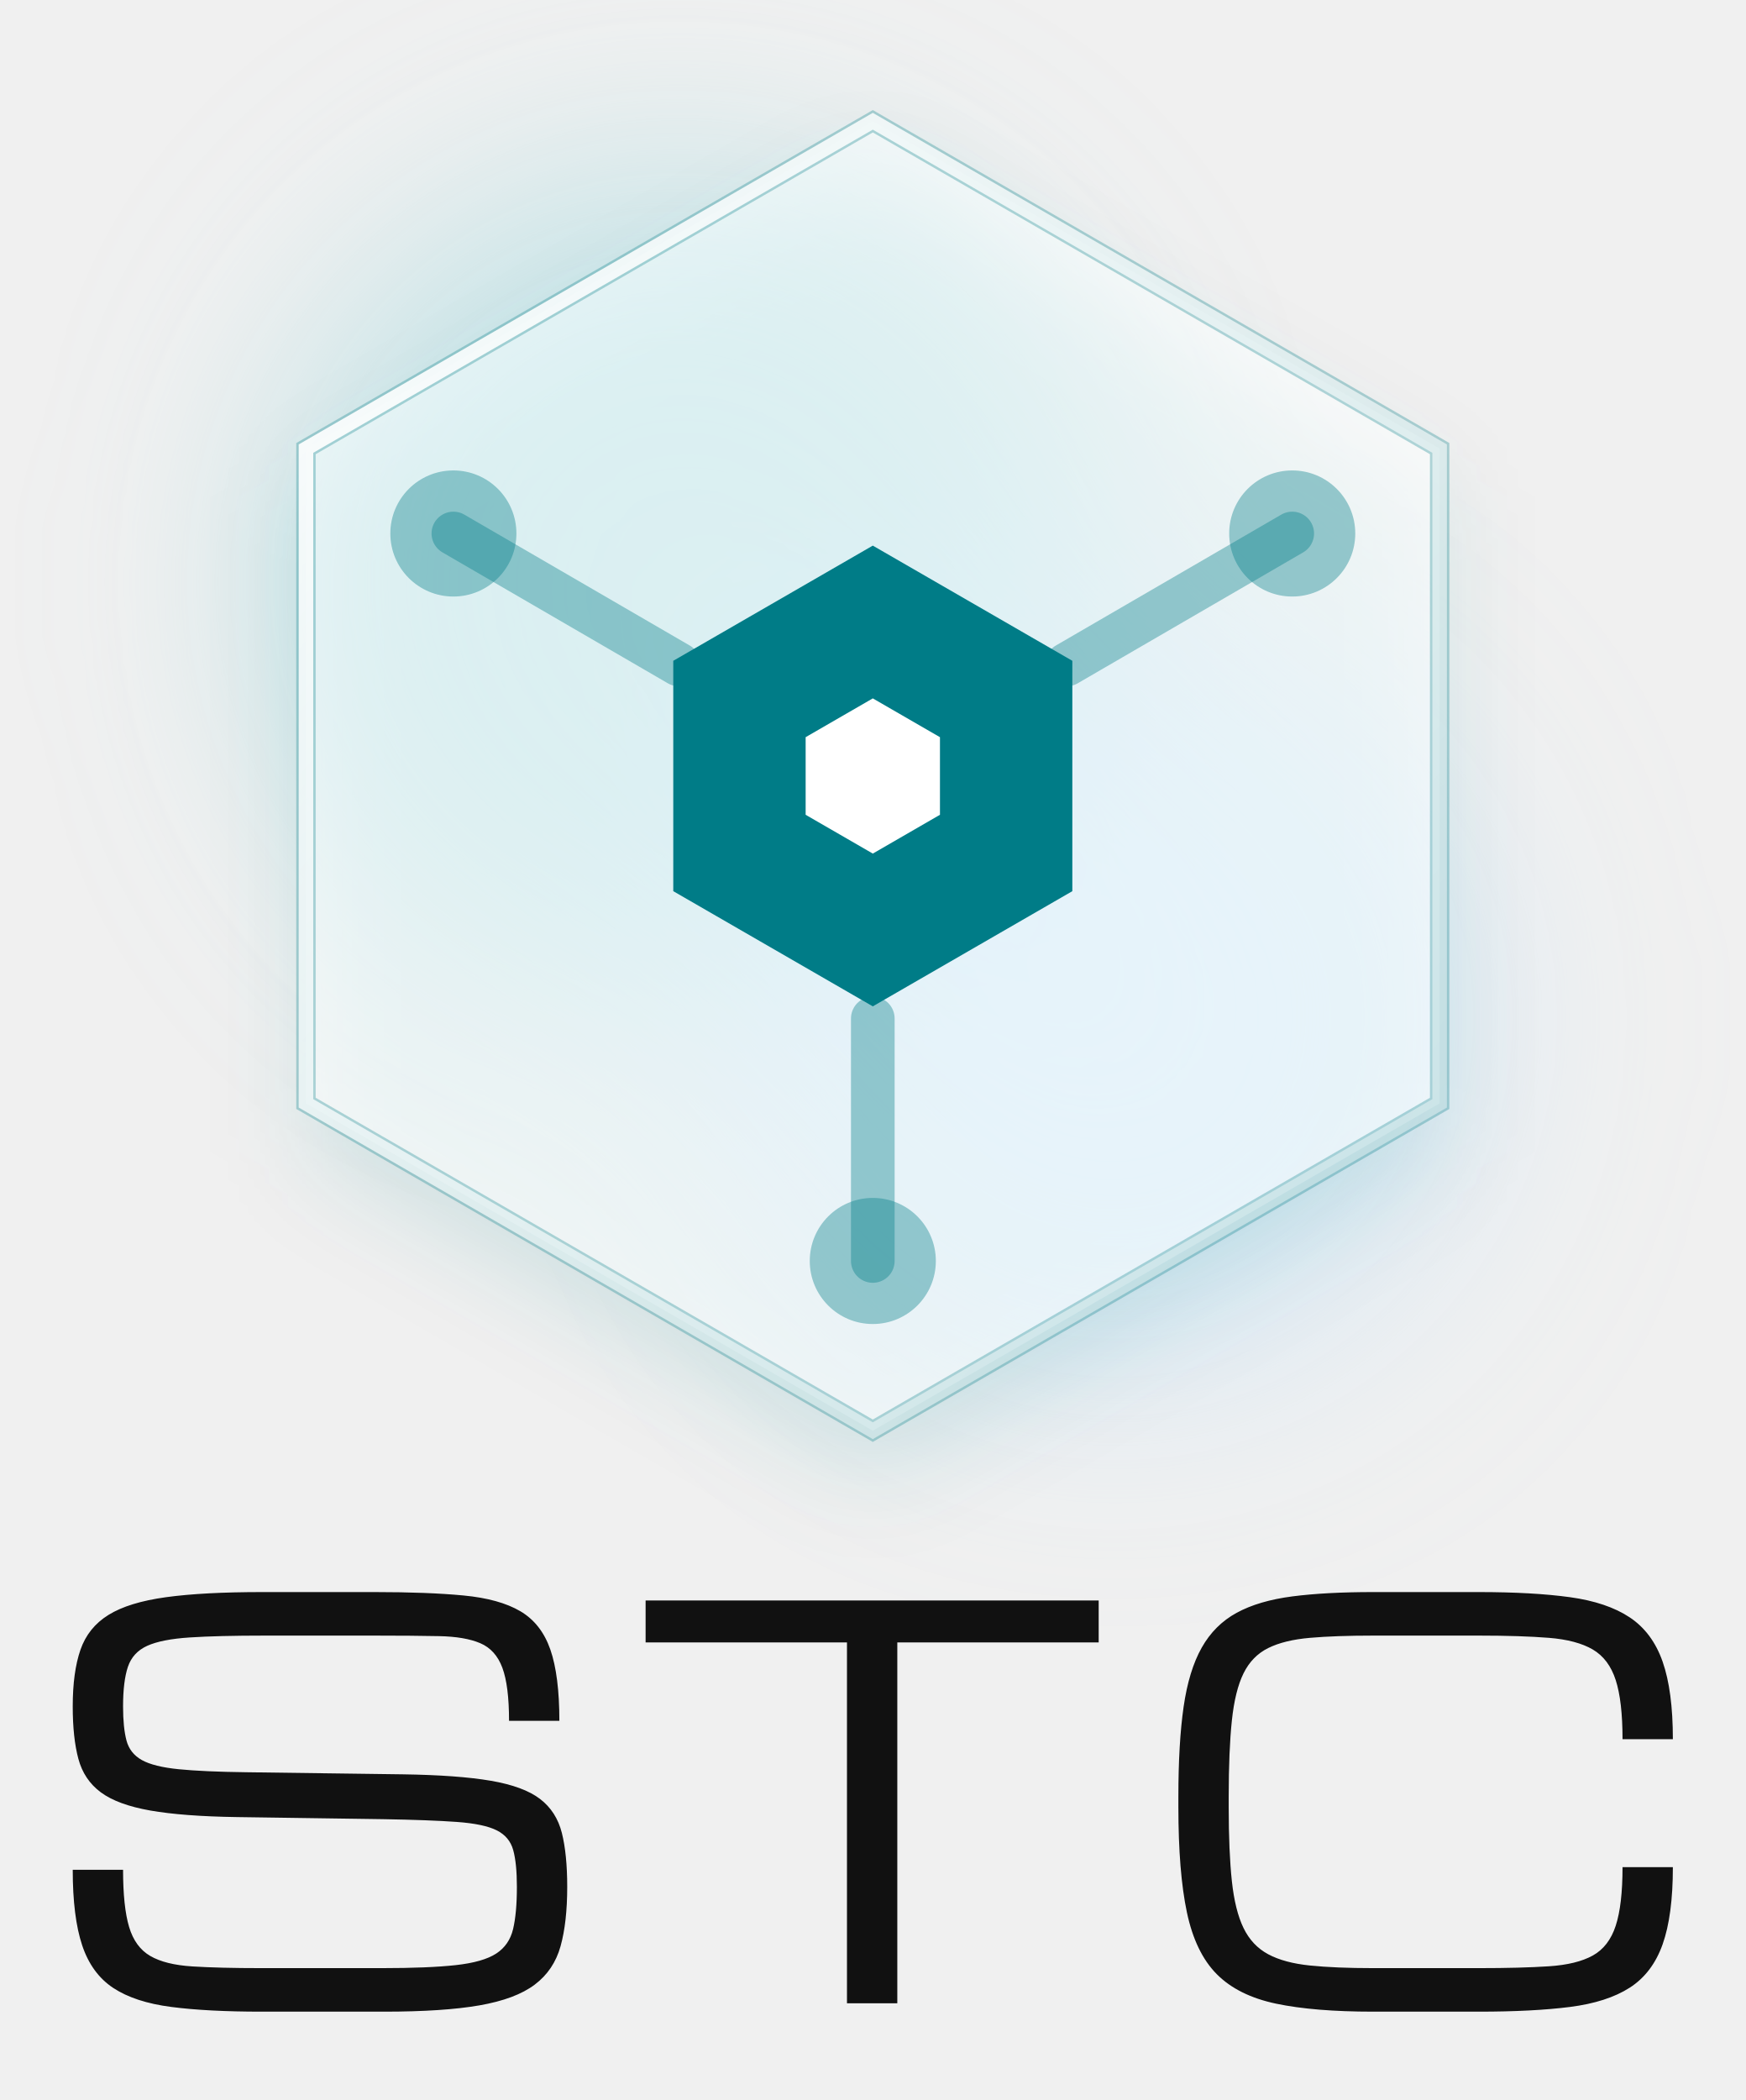
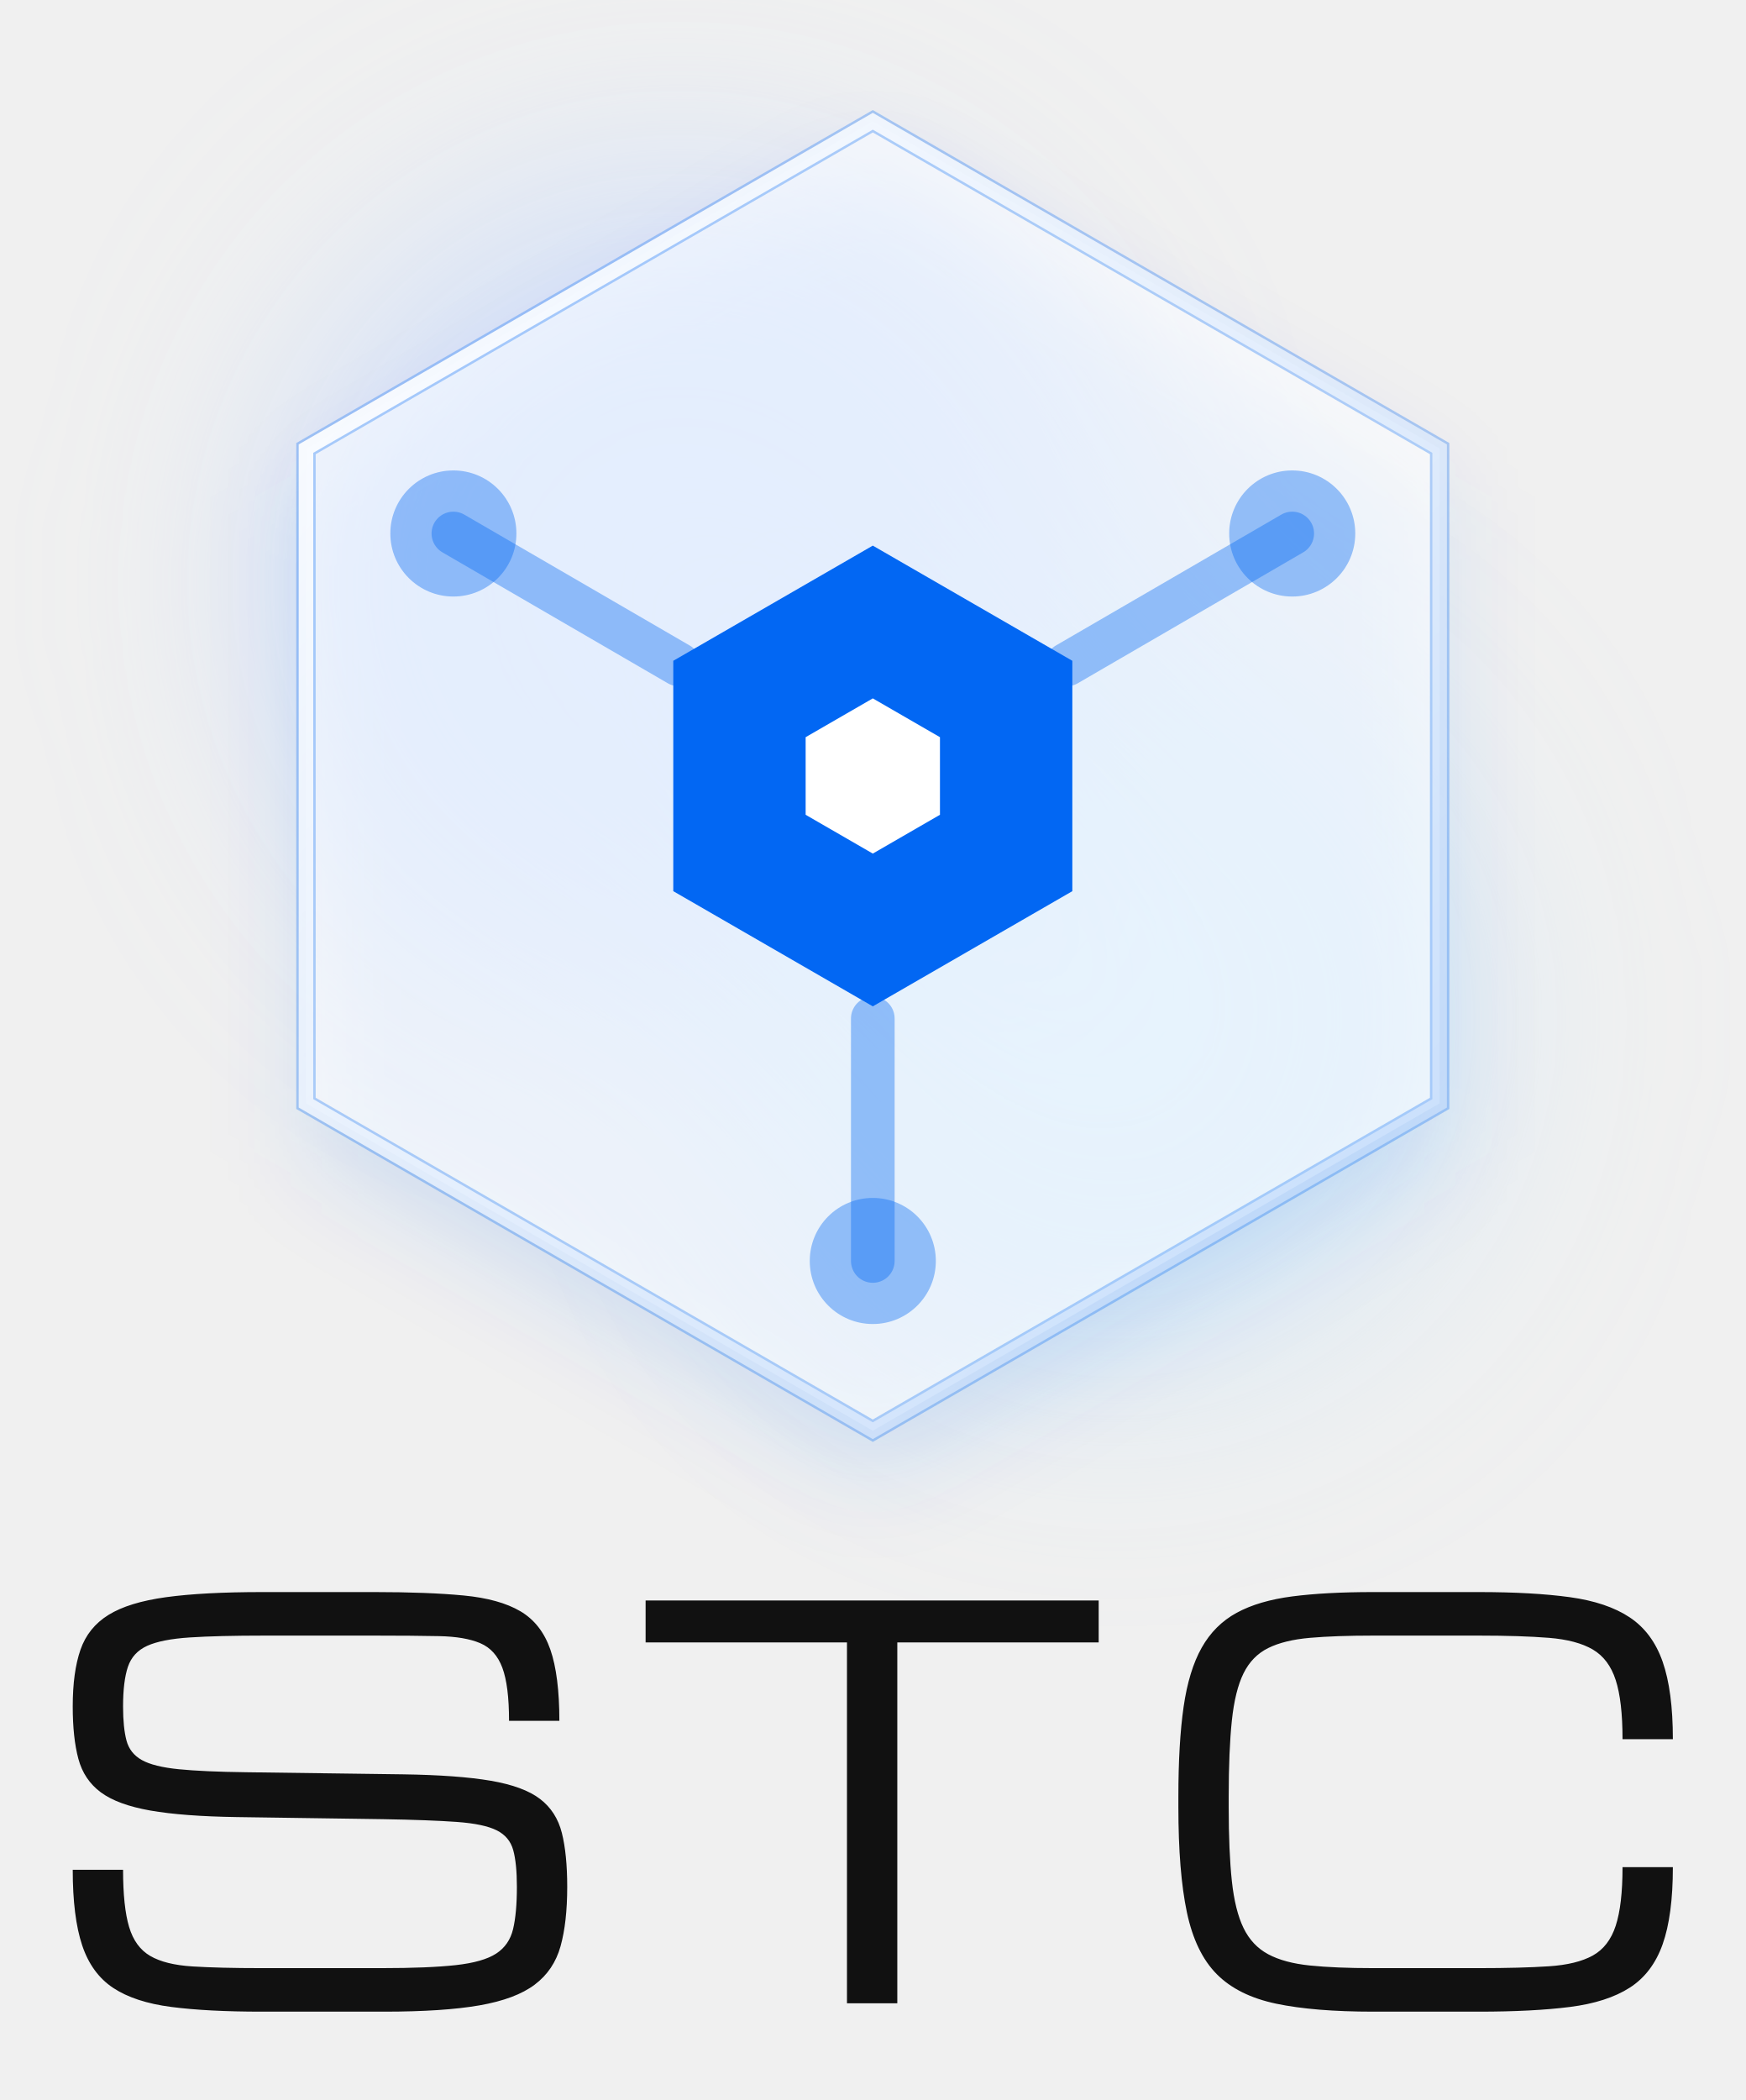
<svg xmlns="http://www.w3.org/2000/svg" viewBox="0 0 72 86.6" role="img" aria-label="STC, Standard Template Construct">
  <g transform="translate(4.0 0)">
    <defs>
      <filter id="stcb" filterUnits="userSpaceOnUse" x="-24" y="-24" width="112" height="112">
        <feGaussianBlur stdDeviation="4.6" />
      </filter>
      <filter id="stcf" filterUnits="userSpaceOnUse" x="-24" y="-24" width="112" height="112">
        <feGaussianBlur stdDeviation="6.4" />
      </filter>
      <filter id="stcs" filterUnits="userSpaceOnUse" x="-24" y="-24" width="112" height="112">
        <feGaussianBlur stdDeviation="2" />
      </filter>
      <linearGradient id="stcg" x1="0" y1="0" x2="1" y2="1">
        <stop offset="0" stop-color="#FFFFFF" stop-opacity="1" />
        <stop offset="1" stop-color="#FFFFFF" stop-opacity="0.35" />
      </linearGradient>
      <clipPath id="stcc0">
        <path d="M32 5L55.38 18.5L55.38 45.5L32 59L8.62 45.5L8.62 18.5Z" />
      </clipPath>
    </defs>
    <g filter="url(#stcb)">
-       <circle cx="24" cy="24" r="17" fill="#98D7DF" opacity="0.5" />
+       <circle cx="24" cy="24" r="17" fill="#B7D2FF" opacity="0.5" />
      <circle cx="42" cy="42" r="15" fill="#C1E3FC" opacity="0.5" />
    </g>
-     <path d="M32 5L55.38 18.5L55.38 45.5L32 59L8.62 45.5L8.62 18.5Z" fill="#007C87" fill-opacity="0.13" transform="translate(0 2)" filter="url(#stcs)" />
+     <path d="M32 5L55.38 18.5L55.38 45.5L32 59L8.62 45.5L8.62 18.5Z" fill="#0267F3" fill-opacity="0.13" transform="translate(0 2)" filter="url(#stcs)" />
    <g clip-path="url(#stcc0)">
      <g filter="url(#stcf)">
-         <circle cx="24" cy="24" r="17" fill="#98D7DF" opacity="0.6" />
+         <circle cx="24" cy="24" r="17" fill="#B7D2FF" opacity="0.6" />
        <circle cx="42" cy="42" r="15" fill="#C1E3FC" opacity="0.6" />
      </g>
      <rect x="-8" y="-8" width="80" height="80" fill="#FFFFFF" fill-opacity="0.62" />
    </g>
-     <path d="M32 5L55.38 18.5L55.38 45.5L32 59L8.62 45.5L8.62 18.5Z" fill="none" stroke="#007C87" stroke-opacity="0.3" stroke-width=".8" />
+     <path d="M32 5L55.38 18.5L55.38 45.5L32 59L8.62 45.5L8.62 18.5Z" fill="none" stroke="#0267F3" stroke-opacity="0.3" stroke-width=".8" />
    <path d="M32 5L55.38 18.5L55.38 45.5L32 59L8.62 45.5L8.62 18.5Z" fill="none" stroke="url(#stcg)" stroke-width=".6" />
-     <path d="M14.7 22L24 27.4M49.3 22L40 27.4M32 52V42" fill="none" stroke="#007C87" stroke-opacity="0.38" stroke-width="1.8" stroke-linecap="round" stroke-linejoin="round" />
-     <path d="M12.1 22a2.6 2.6 0 1 0 5.2 0a2.6 2.6 0 1 0 -5.2 0Z" fill="#007C87" fill-opacity="0.38" />
-     <path d="M46.7 22a2.6 2.6 0 1 0 5.2 0a2.6 2.6 0 1 0 -5.2 0Z" fill="#007C87" fill-opacity="0.38" />
-     <path d="M29.4 52a2.6 2.6 0 1 0 5.2 0a2.6 2.6 0 1 0 -5.2 0Z" fill="#007C87" fill-opacity="0.38" />
-     <path d="M32 22.5L40.23 27.25L40.23 36.75L32 41.5L23.77 36.75L23.77 27.25Z" fill="#007C87" />
+     <path d="M14.7 22L24 27.4M49.3 22L40 27.4M32 52V42" fill="none" stroke="#0267F3" stroke-opacity="0.38" stroke-width="1.8" stroke-linecap="round" stroke-linejoin="round" />
+     <path d="M12.1 22a2.6 2.6 0 1 0 5.2 0a2.6 2.6 0 1 0 -5.2 0Z" fill="#0267F3" fill-opacity="0.38" />
+     <path d="M46.7 22a2.6 2.6 0 1 0 5.2 0a2.6 2.6 0 1 0 -5.2 0Z" fill="#0267F3" fill-opacity="0.38" />
+     <path d="M29.4 52a2.6 2.6 0 1 0 5.2 0a2.6 2.6 0 1 0 -5.2 0Z" fill="#0267F3" fill-opacity="0.38" />
+     <path d="M32 22.5L40.23 27.25L40.23 36.75L32 41.5L23.77 36.75L23.77 27.25Z" fill="#0267F3" />
    <path d="M32 28.8L34.77 30.4L34.77 33.6L32 35.2L29.23 33.6L29.23 30.4Z" fill="#FFFFFF" />
  </g>
  <path d="M21.32 77.81Q21.32 76.847 21.169 76.296Q21.017 75.744 20.487 75.479Q19.957 75.214 18.843 75.133Q17.73 75.052 15.794 75.019L9.781 74.933Q7.553 74.9 6.201 74.663Q4.849 74.425 4.157 73.911Q3.465 73.397 3.233 72.532Q3.0 71.667 3.0 70.369Q3.0 68.952 3.319 68.033Q3.638 67.114 4.476 66.595Q5.314 66.076 6.85 65.865Q8.386 65.654 10.819 65.654H15.448Q17.654 65.654 19.125 65.795Q20.595 65.935 21.461 66.443Q22.326 66.952 22.699 68.022Q23.072 69.093 23.072 70.964H20.996Q20.996 69.515 20.72 68.774Q20.444 68.033 19.811 67.763Q19.179 67.492 18.108 67.471Q17.037 67.449 15.448 67.449H10.927Q8.991 67.449 7.829 67.525Q6.666 67.601 6.071 67.871Q5.477 68.141 5.276 68.736Q5.076 69.331 5.076 70.369Q5.076 71.245 5.217 71.775Q5.358 72.305 5.85 72.581Q6.342 72.856 7.369 72.959Q8.397 73.062 10.17 73.084L16.616 73.17Q18.887 73.203 20.244 73.435Q21.601 73.668 22.277 74.187Q22.953 74.706 23.175 75.587Q23.396 76.469 23.396 77.81Q23.396 79.27 23.121 80.259Q22.845 81.249 22.055 81.843Q21.266 82.438 19.774 82.698Q18.281 82.957 15.848 82.957H10.787Q8.57 82.957 7.066 82.763Q5.563 82.568 4.671 81.979Q3.779 81.389 3.389 80.221Q3.0 79.053 3.0 77.107H5.076Q5.076 78.631 5.325 79.464Q5.574 80.297 6.196 80.659Q6.818 81.022 7.937 81.092Q9.056 81.162 10.787 81.162H15.74Q17.675 81.162 18.8 81.038Q19.925 80.913 20.466 80.562Q21.006 80.21 21.163 79.551Q21.32 78.891 21.32 77.81Z M34.935 82.611V67.73H26.629V66.0H45.317V67.73H37.011V82.611Z M48.604 74.522V74.089Q48.604 71.883 48.82 70.385Q49.036 68.888 49.566 67.947Q50.096 67.006 51.01 66.508Q51.924 66.011 53.308 65.832Q54.692 65.654 56.639 65.654H60.997Q63.225 65.654 64.755 65.865Q66.286 66.076 67.221 66.698Q68.156 67.319 68.578 68.525Q69.0 69.731 69.0 71.721H66.924Q66.924 70.153 66.642 69.282Q66.361 68.412 65.696 68.022Q65.031 67.633 63.885 67.541Q62.738 67.449 60.997 67.449H56.639Q55.092 67.449 54.033 67.541Q52.973 67.633 52.308 67.963Q51.643 68.293 51.291 69.006Q50.94 69.72 50.81 70.953Q50.68 72.186 50.68 74.089V74.522Q50.68 76.36 50.81 77.572Q50.94 78.783 51.291 79.507Q51.643 80.232 52.308 80.589Q52.973 80.946 54.033 81.054Q55.092 81.162 56.639 81.162H60.997Q62.738 81.162 63.885 81.086Q65.031 81.011 65.696 80.643Q66.361 80.275 66.642 79.416Q66.924 78.556 66.924 76.998H69.0Q69.0 78.988 68.578 80.178Q68.156 81.368 67.221 81.968Q66.286 82.568 64.755 82.763Q63.225 82.957 60.997 82.957H56.639Q54.206 82.957 52.637 82.628Q51.069 82.298 50.188 81.411Q49.307 80.524 48.955 78.859Q48.604 77.193 48.604 74.522Z" fill="#111111" />
  <path d="" fill="#5B5A56" />
</svg>
